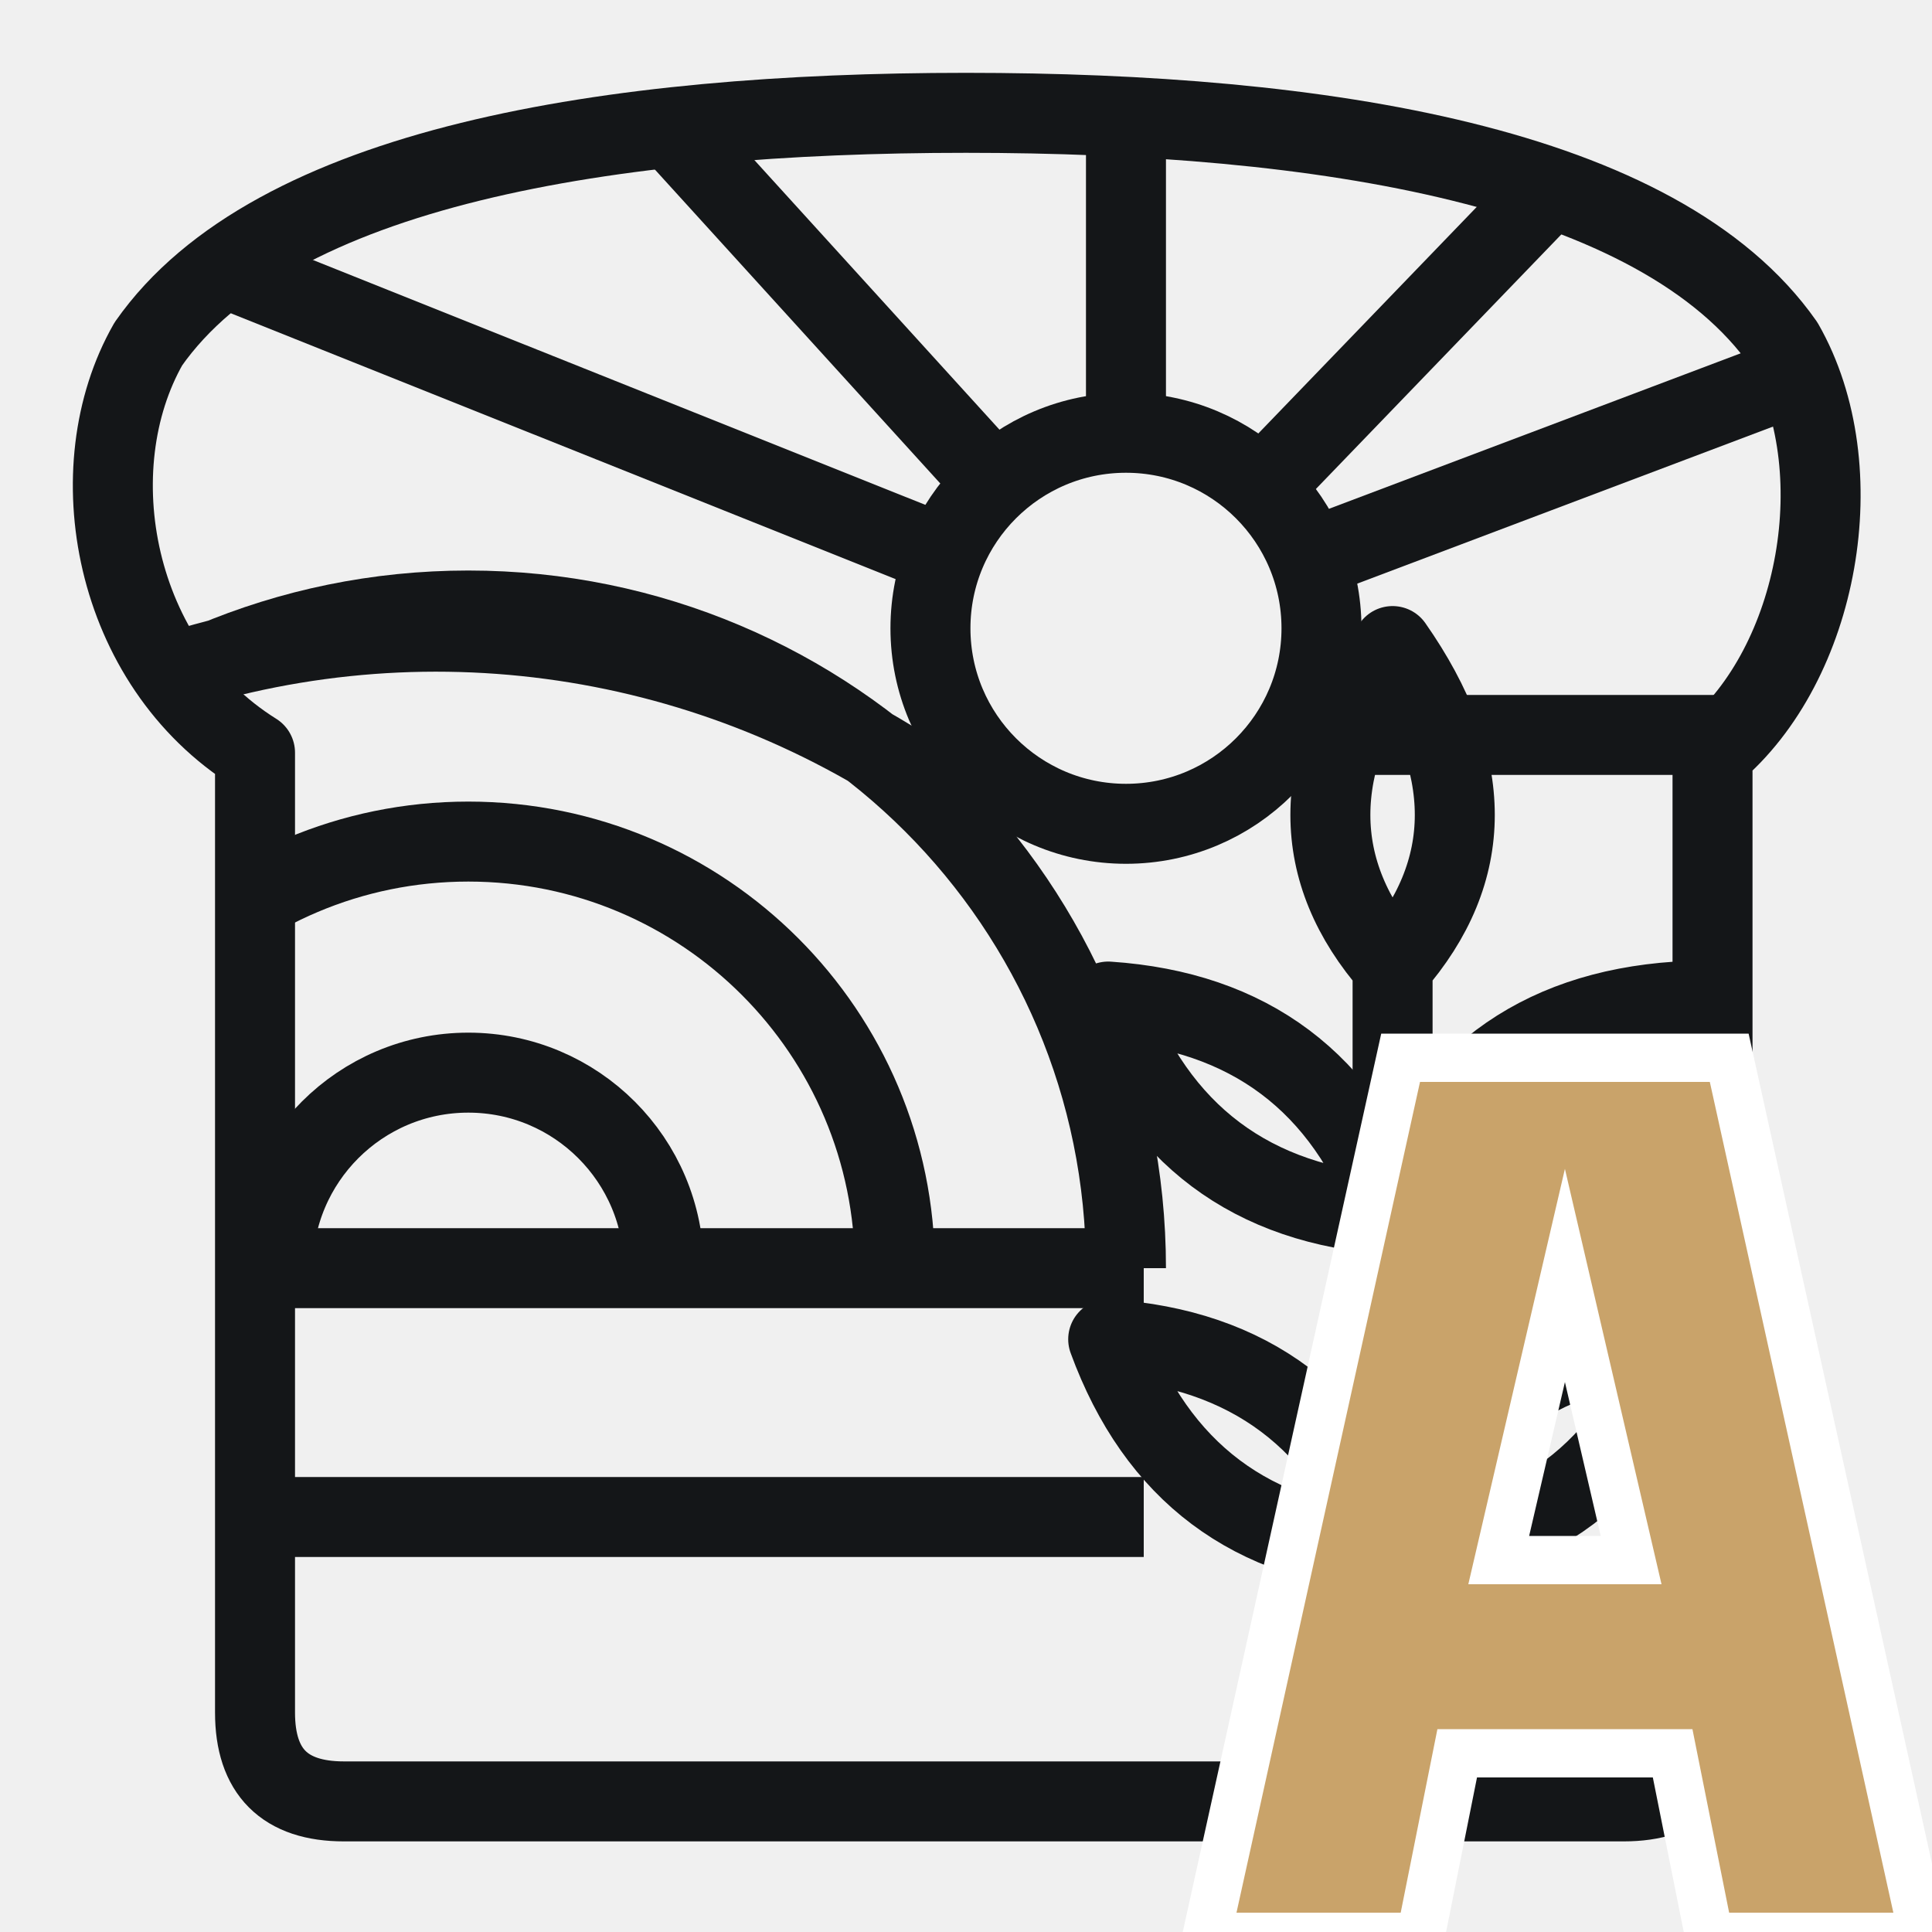
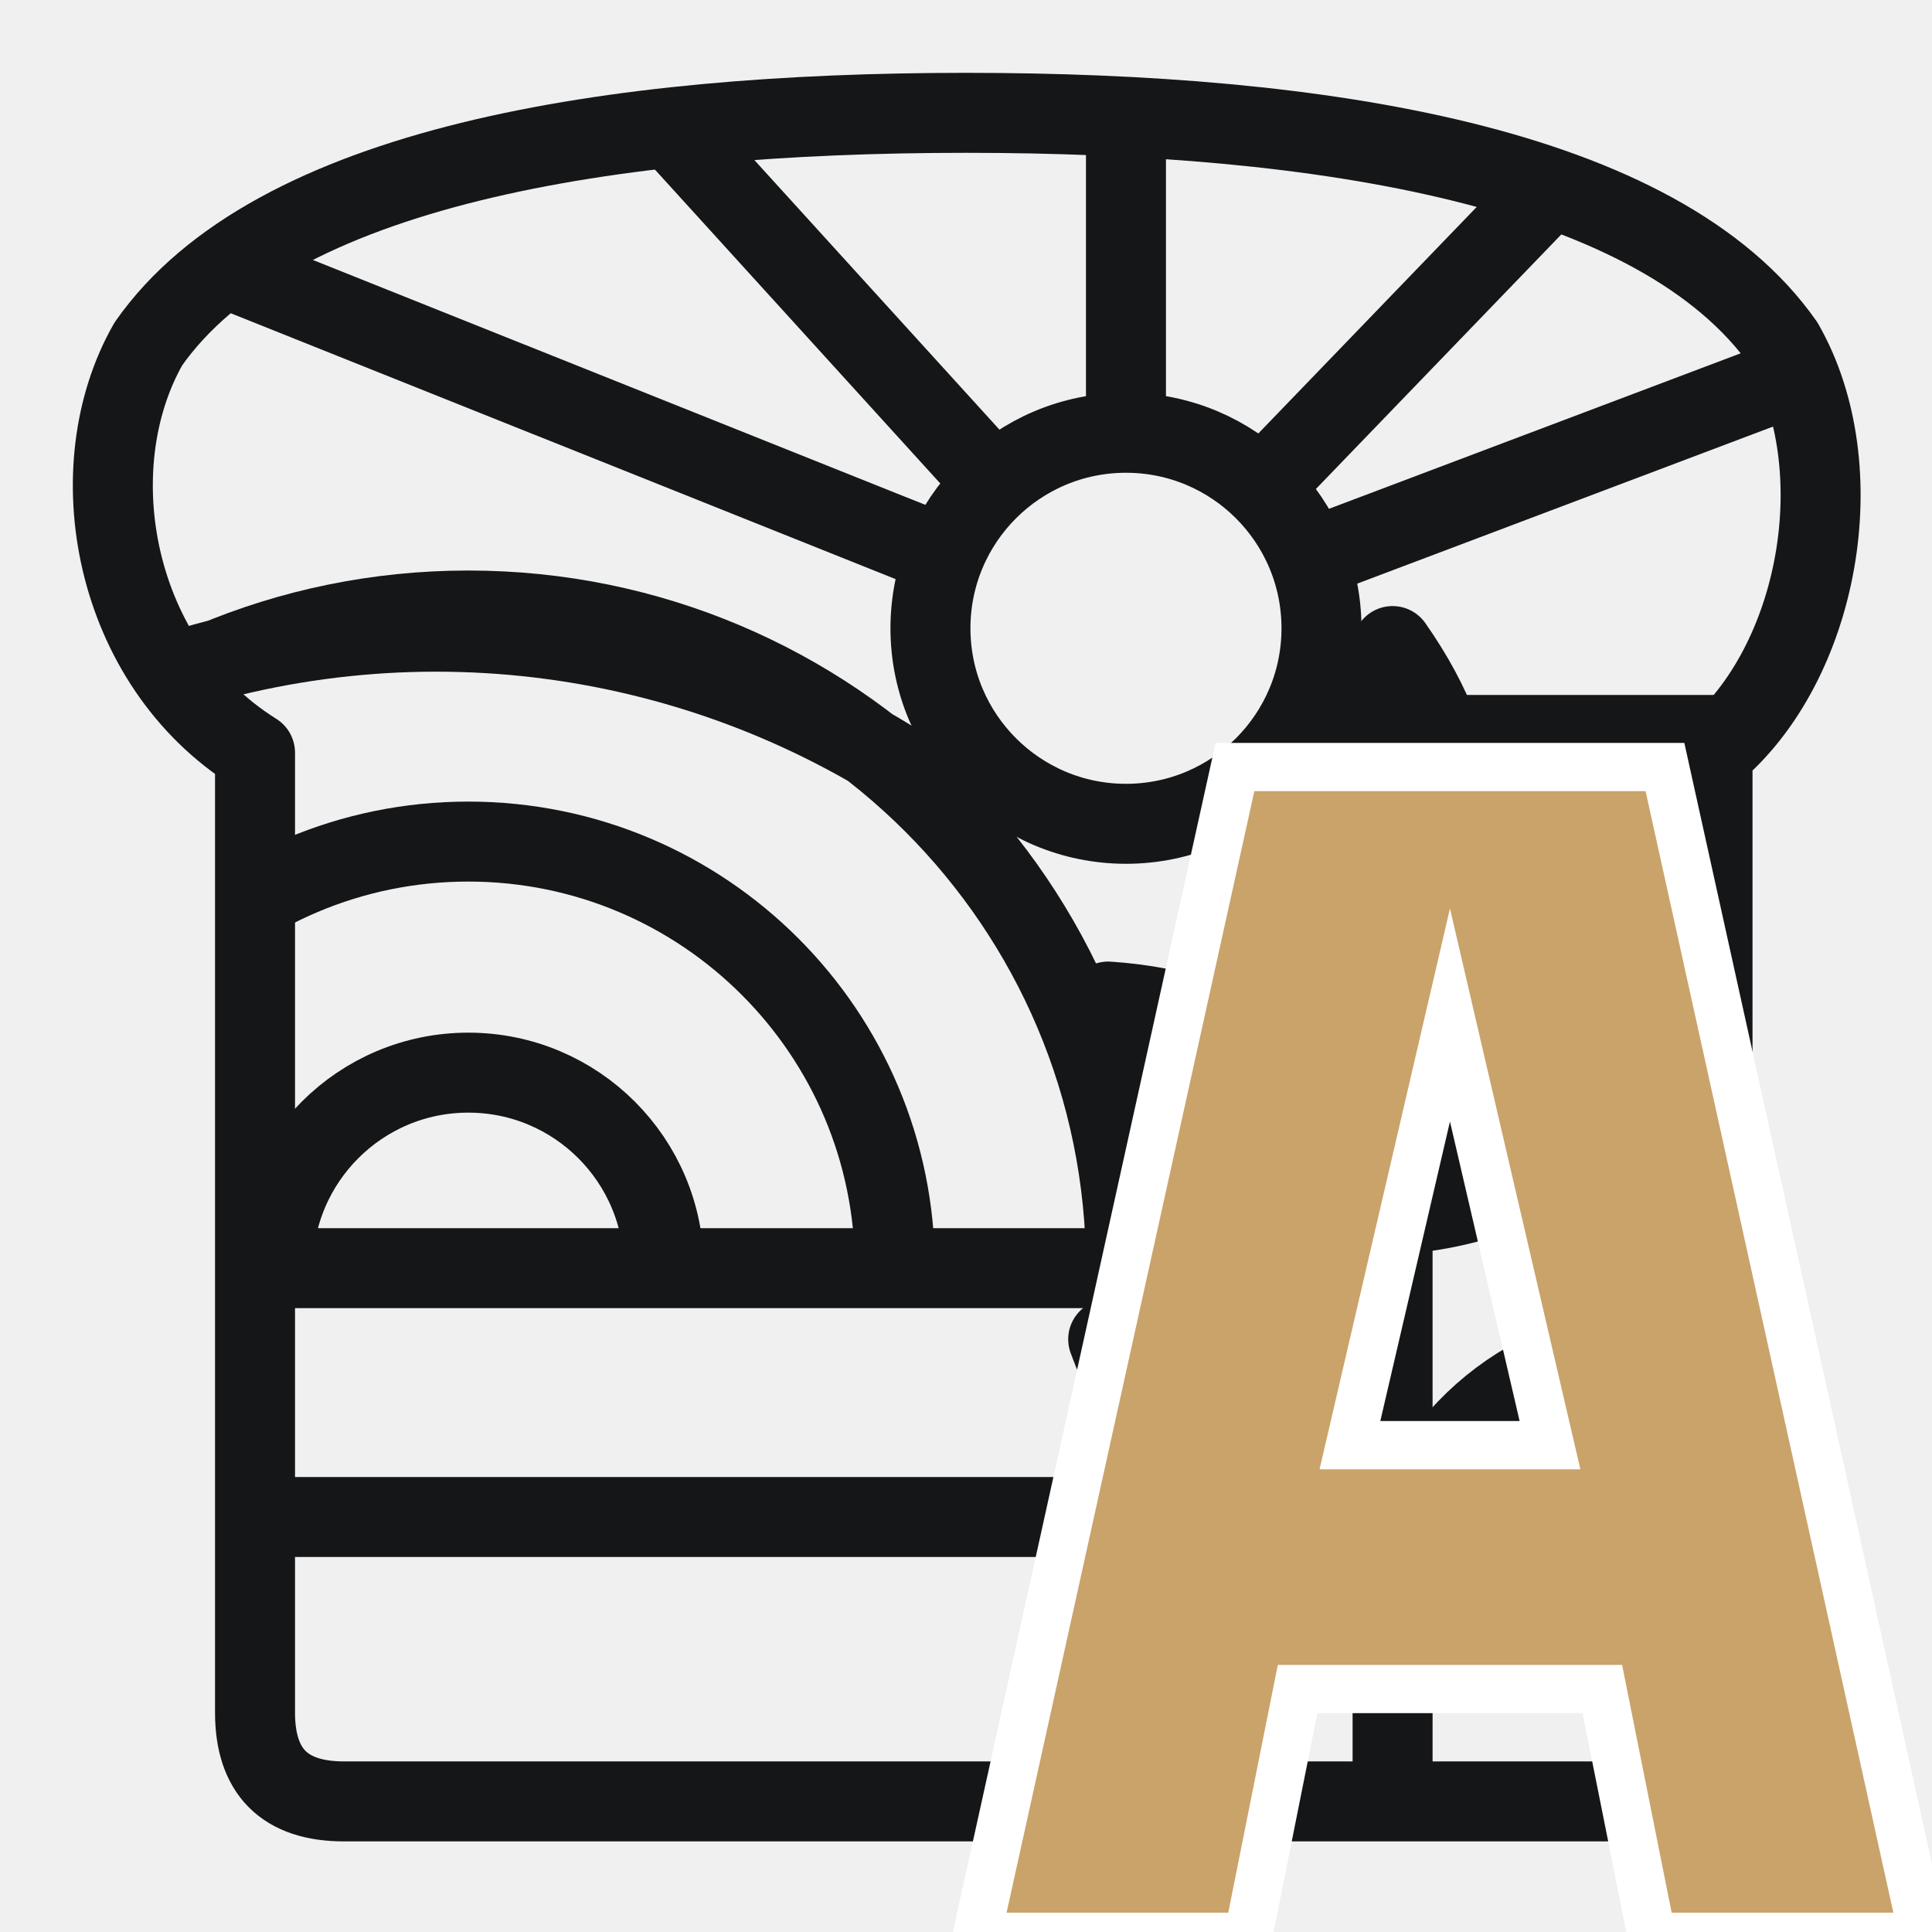
<svg xmlns="http://www.w3.org/2000/svg" viewBox="0 0 100 100">
  <style>
  .l { fill: none; stroke: #141618; stroke-width: 4.5; stroke-linejoin: round; }
  .a { fill: #c9a36a; stroke: #ffffff; stroke-width: 5; paint-order: stroke; }
  @media (prefers-color-scheme: dark) {
    .l { stroke: #f4efe6; }
    .a { stroke: #202124; }
  }
</style>
  <defs>
    <clipPath id="c">
      <path d="M10 38 C2 33 0 22 4 15 C11 5 30 2 50 2 C70 2 89 5 96 15 C100 22 98 33 92 38 L92 92 Q92 97 87 97 L15 97 Q10 97 10 92 Z" />
    </clipPath>
  </defs>
  <g transform="translate(4 4) scale(0.92)">
    <g class="l" clip-path="url(#c)">
      <path d="M51.6 22.86 L29 -2 M59 20 L59 -2 M66.64 23.08 L86 3 M69.29 27.11 L104 14 M48.79 26.91 L4 9" />
      <path d="M11 67 A11 11 0 0 1 33 67 M-2 67 A24 24 0 0 1 46 67 M-15 67 A37 37 0 0 1 59 67 M-27 67 A49 49 0 0 1 48.22 40" />
      <path d="M70 37 H100 M0 67 H60 M0 81 H60" />
      <path d="M74 100 V50 M74 50 Q67 42 74 32 Q81 42 74 50 Z" />
      <path d="M74 64 Q69.9 52.8 58 52 Q62.1 63.2 74 64 Z M74 64 Q85.9 63.2 90 52 Q78.1 52.8 74 64 Z M74 83 Q69.9 71.8 58 71 Q62.1 82.2 74 83 Z M74 83 Q85.9 82.2 90 71 Q78.1 71.8 74 83 Z" />
    </g>
    <circle class="l" cx="59" cy="31" r="11" />
    <path class="l" d="M10 38 C2 33 0 22 4 15 C11 5 30 2 50 2 C70 2 89 5 96 15 C100 22 98 33 92 38 L92 92 Q92 97 87 97 L15 97 Q10 97 10 92 Z" />
  </g>
-   <path class="a" fill-rule="evenodd" d="M64 99 L73.5 56 L88.5 56 L98 99 L89.5 99 L87.6 89.5 L74.4 89.5 L72.5 99 Z M76 82 L86 82 L81 60.5 Z" />
+   <path class="a" fill-rule="evenodd" transform="translate(98 99) scale(1.35) translate(-98 -99)" style="stroke-width:3.7" d="M64 99 L73.5 56 L88.5 56 L98 99 L89.5 99 L87.6 89.5 L74.4 89.5 L72.5 99 Z M76 82 L86 82 L81 60.5 Z" />
</svg>
